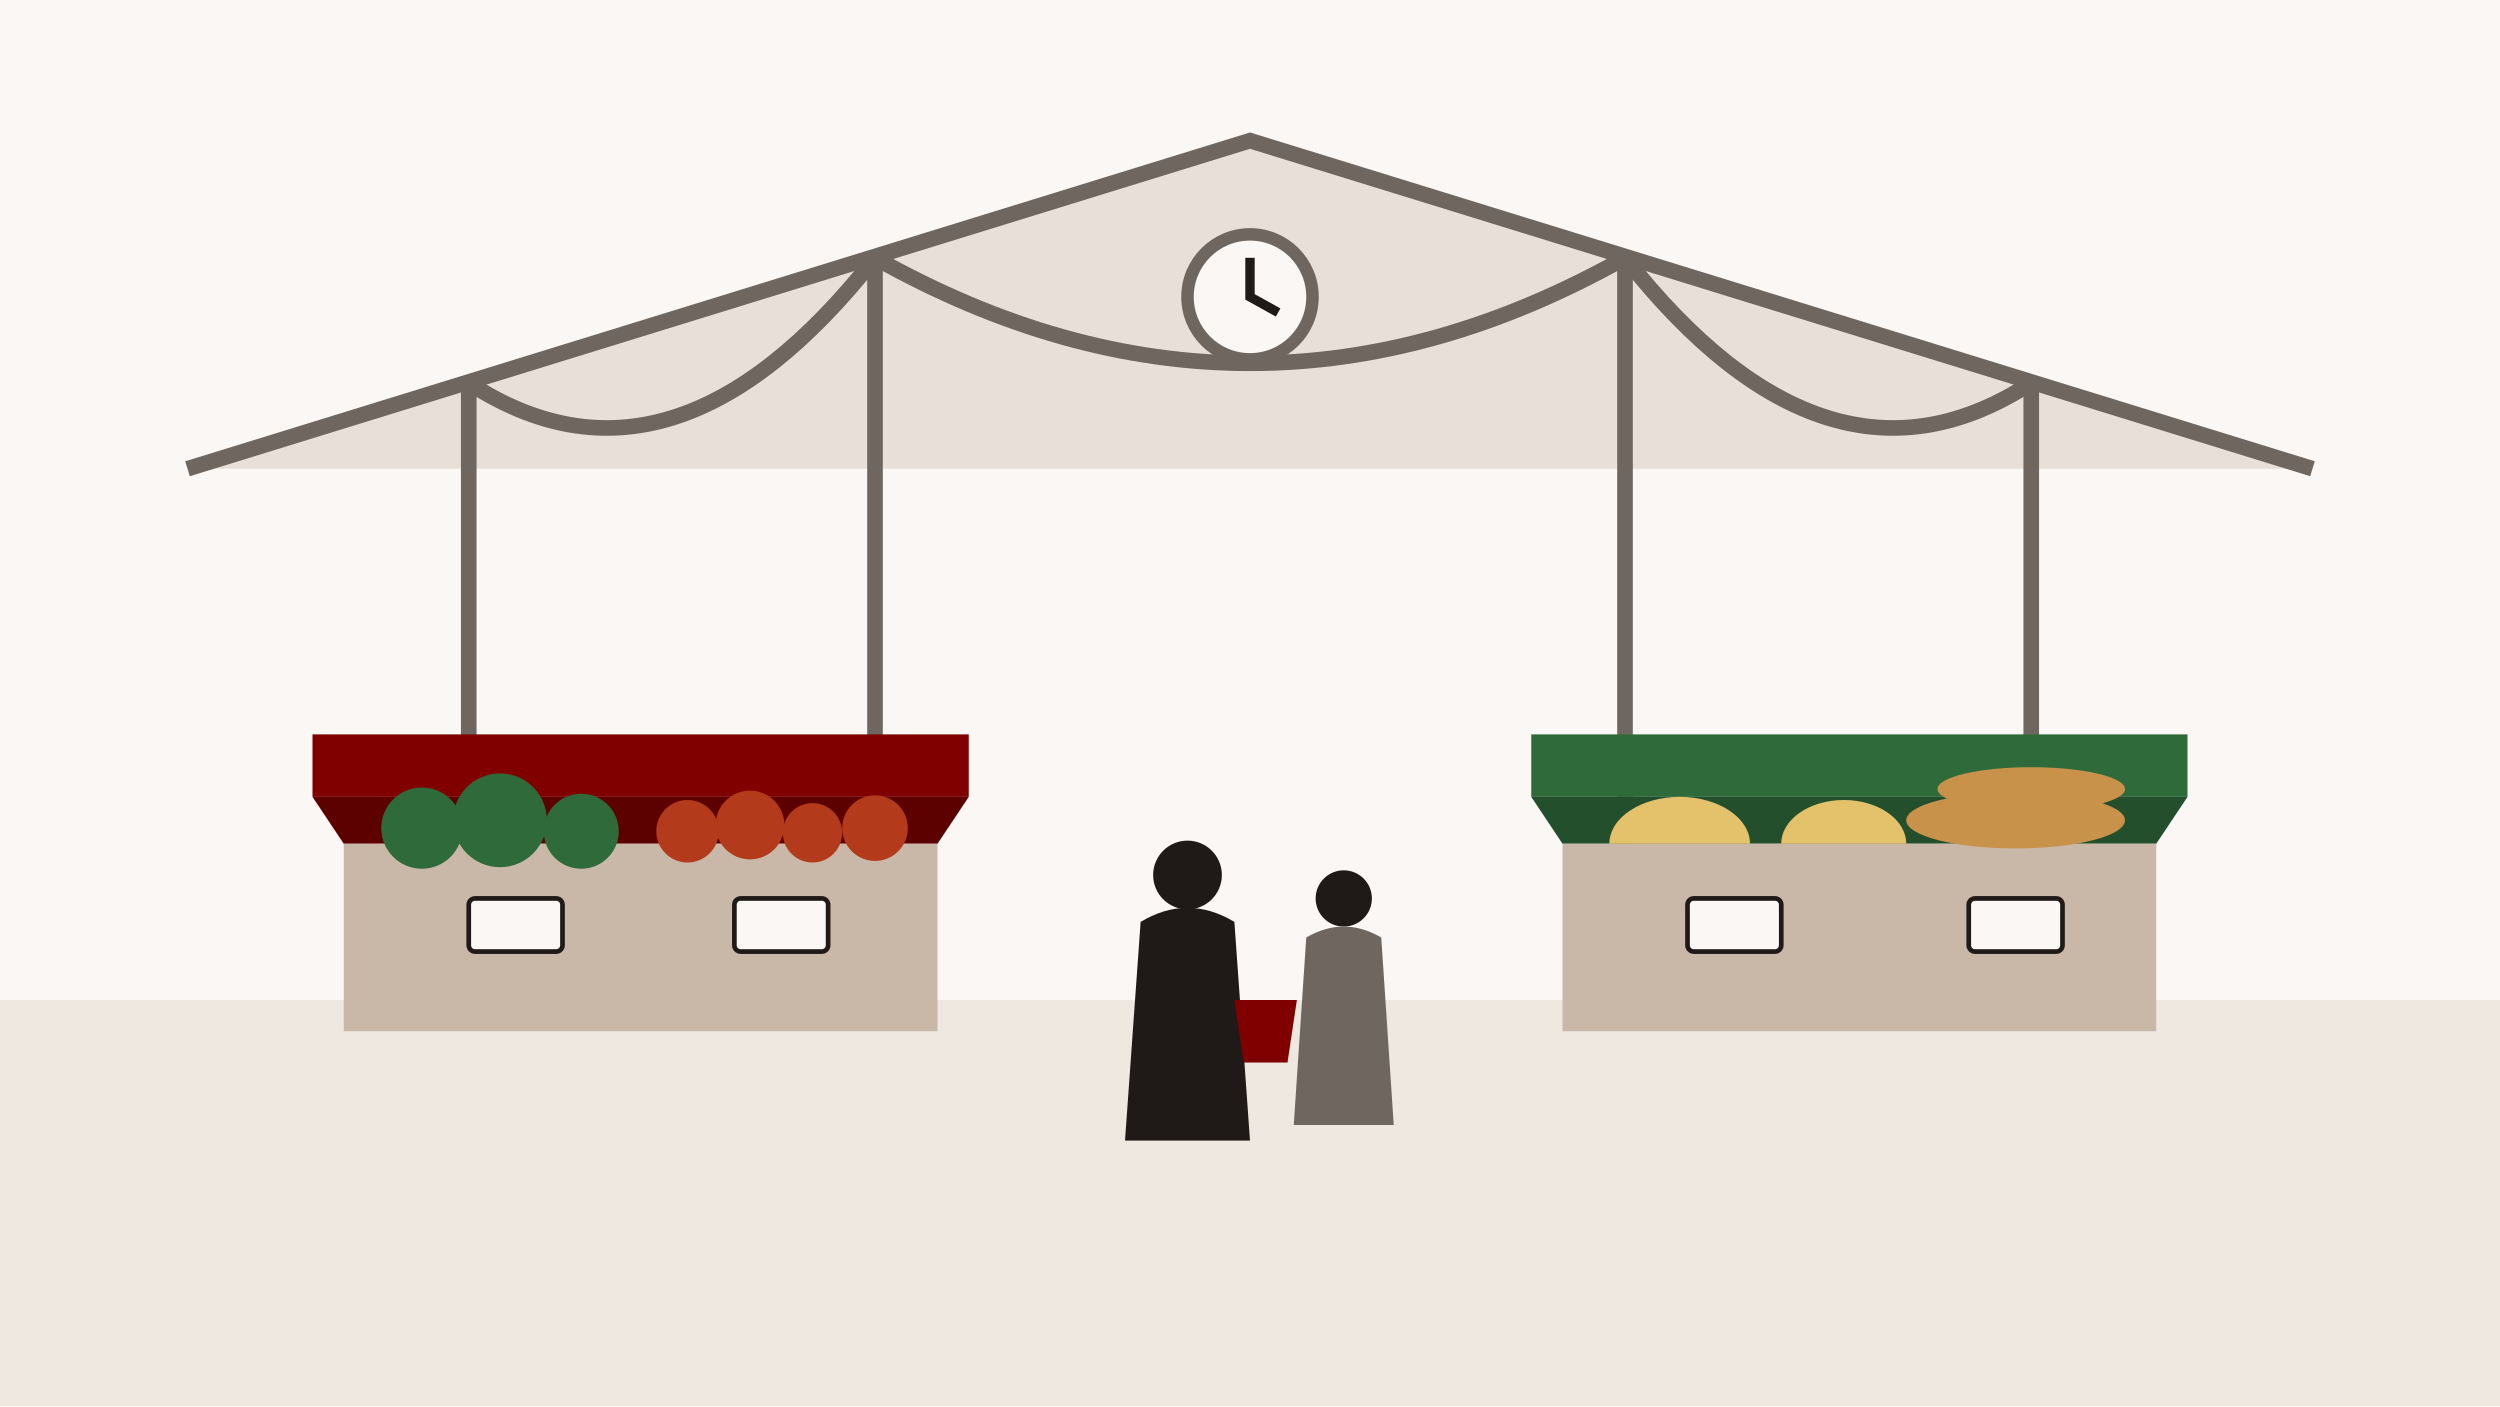
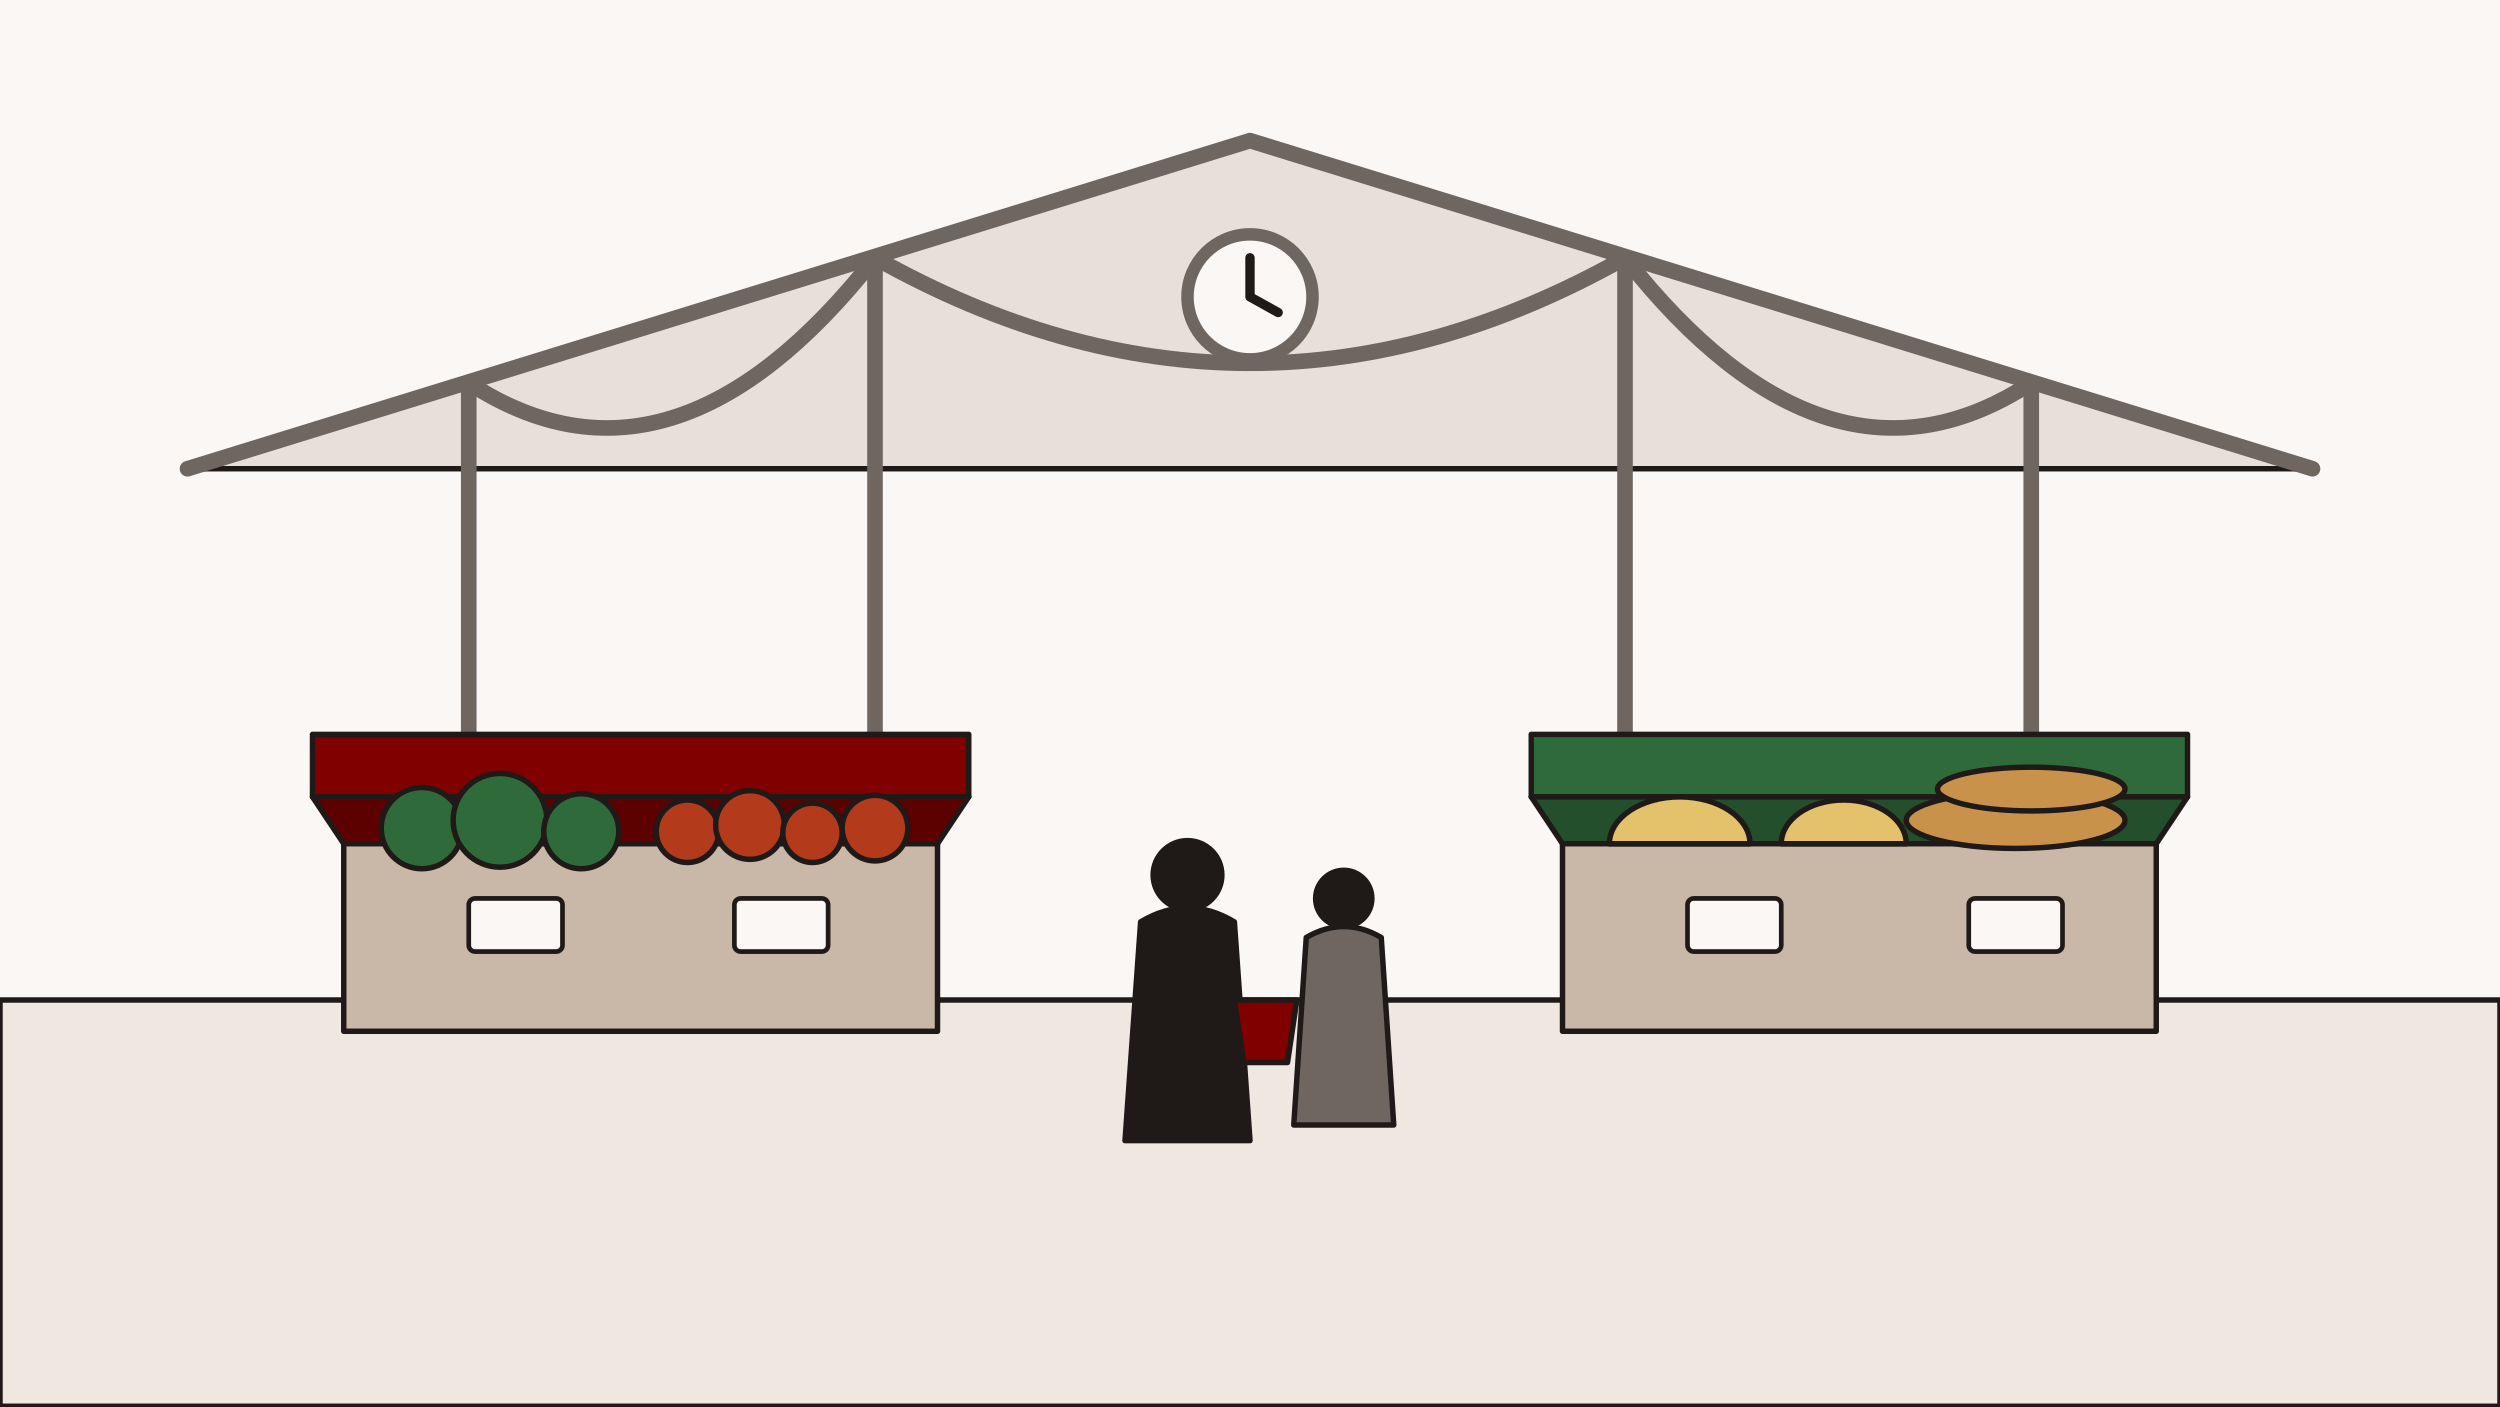
<svg xmlns="http://www.w3.org/2000/svg" viewBox="0 0 1600 900">
  <rect width="1600" height="900" fill="#faf7f4" />
-   <rect y="640" width="1600" height="260" fill="#efe8e1" />
-   <path d="M120 300 L800 90 L1480 300 Z" fill="#e7dfd8" />
-   <g stroke="#6f6660" stroke-width="10" fill="none">
-     <path d="M120 300 L800 90 L1480 300" />
-     <path d="M300 245 L300 640 M560 165 L560 640 M1040 165 L1040 640 M1300 245 L1300 640" />
-     <path d="M300 245 Q430 330 560 165 M560 165 Q800 300 1040 165 M1040 165 Q1170 330 1300 245" />
+   <g stroke="#1f1a18" stroke-width="3.5" stroke-linejoin="round" stroke-linecap="round">
+     <rect y="640" width="1600" height="260" fill="#efe8e1" />
+     <path d="M120 300 L800 90 L1480 300 Z" fill="#e7dfd8" />
+     <g stroke="#6f6660" stroke-width="10" fill="none">
+       <path d="M120 300 L800 90 L1480 300" />
+       <path d="M300 245 L300 640 M560 165 L560 640 M1040 165 L1040 640 M1300 245 L1300 640" />
+       <path d="M300 245 Q430 330 560 165 M560 165 Q800 300 1040 165 M1040 165 Q1170 330 1300 245" />
+     </g>
+     <rect x="760" y="150" width="80" height="80" rx="40" fill="#faf7f4" stroke="#6f6660" stroke-width="8" />
+     <path d="M800 165 L800 190 L818 200" stroke="#1f1a18" stroke-width="6" fill="none" />
+     <rect x="200" y="470" width="420" height="40" fill="#800000" />
+     <path d="M200 510 h420 l-20 30 h-380 z" fill="#5c0000" />
+     <rect x="220" y="540" width="380" height="120" fill="#c9b8a8" />
+     <g fill="#2f6b3a">
+       <circle cx="270" cy="530" r="26" />
+       <circle cx="320" cy="525" r="30" />
+       <circle cx="372" cy="532" r="24" />
+     </g>
+     <g fill="#b33a1a">
+       <circle cx="440" cy="532" r="20" />
+       <circle cx="480" cy="528" r="22" />
+       <circle cx="520" cy="533" r="19" />
+       <circle cx="560" cy="530" r="21" />
+     </g>
+     <rect x="300" y="575" width="60" height="34" rx="4" fill="#faf7f4" stroke="#1f1a18" stroke-width="3" />
+     <rect x="470" y="575" width="60" height="34" rx="4" fill="#faf7f4" stroke="#1f1a18" stroke-width="3" />
+     <rect x="980" y="470" width="420" height="40" fill="#2f6b3a" />
+     <path d="M980 510 h420 l-20 30 h-380 z" fill="#244f2c" />
+     <rect x="1000" y="540" width="380" height="120" fill="#c9b8a8" />
+     <g fill="#e3c26b">
+       <path d="M1030 540 a45 30 0 0 1 90 0 z" />
+       <path d="M1140 540 a40 28 0 0 1 80 0 z" />
+     </g>
+     <g fill="#c8924a">
+       <ellipse cx="1290" cy="525" rx="70" ry="18" />
+       <ellipse cx="1300" cy="505" rx="60" ry="14" />
+     </g>
+     <rect x="1080" y="575" width="60" height="34" rx="4" fill="#faf7f4" stroke="#1f1a18" stroke-width="3" />
+     <rect x="1260" y="575" width="60" height="34" rx="4" fill="#faf7f4" stroke="#1f1a18" stroke-width="3" />
+     <g fill="#1f1a18">
+       <circle cx="760" cy="560" r="22" />
+       <path d="M730 590 q30 -18 60 0 l10 140 h-80 z" />
+       <circle cx="860" cy="575" r="18" />
+       <path d="M836 600 q24 -14 48 0 l8 120 h-64 z" fill="#6f6660" />
+     </g>
+     <path d="M790 640 h40 l-6 40 h-28 z" fill="#800000" />
  </g>
-   <rect x="760" y="150" width="80" height="80" rx="40" fill="#faf7f4" stroke="#6f6660" stroke-width="8" />
-   <path d="M800 165 L800 190 L818 200" stroke="#1f1a18" stroke-width="6" fill="none" />
-   <rect x="200" y="470" width="420" height="40" fill="#800000" />
-   <path d="M200 510 h420 l-20 30 h-380 z" fill="#5c0000" />
-   <rect x="220" y="540" width="380" height="120" fill="#c9b8a8" />
-   <g fill="#2f6b3a">
-     <circle cx="270" cy="530" r="26" />
-     <circle cx="320" cy="525" r="30" />
-     <circle cx="372" cy="532" r="24" />
-   </g>
-   <g fill="#b33a1a">
-     <circle cx="440" cy="532" r="20" />
-     <circle cx="480" cy="528" r="22" />
-     <circle cx="520" cy="533" r="19" />
-     <circle cx="560" cy="530" r="21" />
-   </g>
-   <rect x="300" y="575" width="60" height="34" rx="4" fill="#faf7f4" stroke="#1f1a18" stroke-width="3" />
-   <rect x="470" y="575" width="60" height="34" rx="4" fill="#faf7f4" stroke="#1f1a18" stroke-width="3" />
-   <rect x="980" y="470" width="420" height="40" fill="#2f6b3a" />
-   <path d="M980 510 h420 l-20 30 h-380 z" fill="#244f2c" />
-   <rect x="1000" y="540" width="380" height="120" fill="#c9b8a8" />
-   <g fill="#e3c26b">
-     <path d="M1030 540 a45 30 0 0 1 90 0 z" />
-     <path d="M1140 540 a40 28 0 0 1 80 0 z" />
-   </g>
-   <g fill="#c8924a">
-     <ellipse cx="1290" cy="525" rx="70" ry="18" />
-     <ellipse cx="1300" cy="505" rx="60" ry="14" />
-   </g>
-   <rect x="1080" y="575" width="60" height="34" rx="4" fill="#faf7f4" stroke="#1f1a18" stroke-width="3" />
-   <rect x="1260" y="575" width="60" height="34" rx="4" fill="#faf7f4" stroke="#1f1a18" stroke-width="3" />
-   <g fill="#1f1a18">
-     <circle cx="760" cy="560" r="22" />
-     <path d="M730 590 q30 -18 60 0 l10 140 h-80 z" />
-     <circle cx="860" cy="575" r="18" />
-     <path d="M836 600 q24 -14 48 0 l8 120 h-64 z" fill="#6f6660" />
-   </g>
-   <path d="M790 640 h40 l-6 40 h-28 z" fill="#800000" />
</svg>
